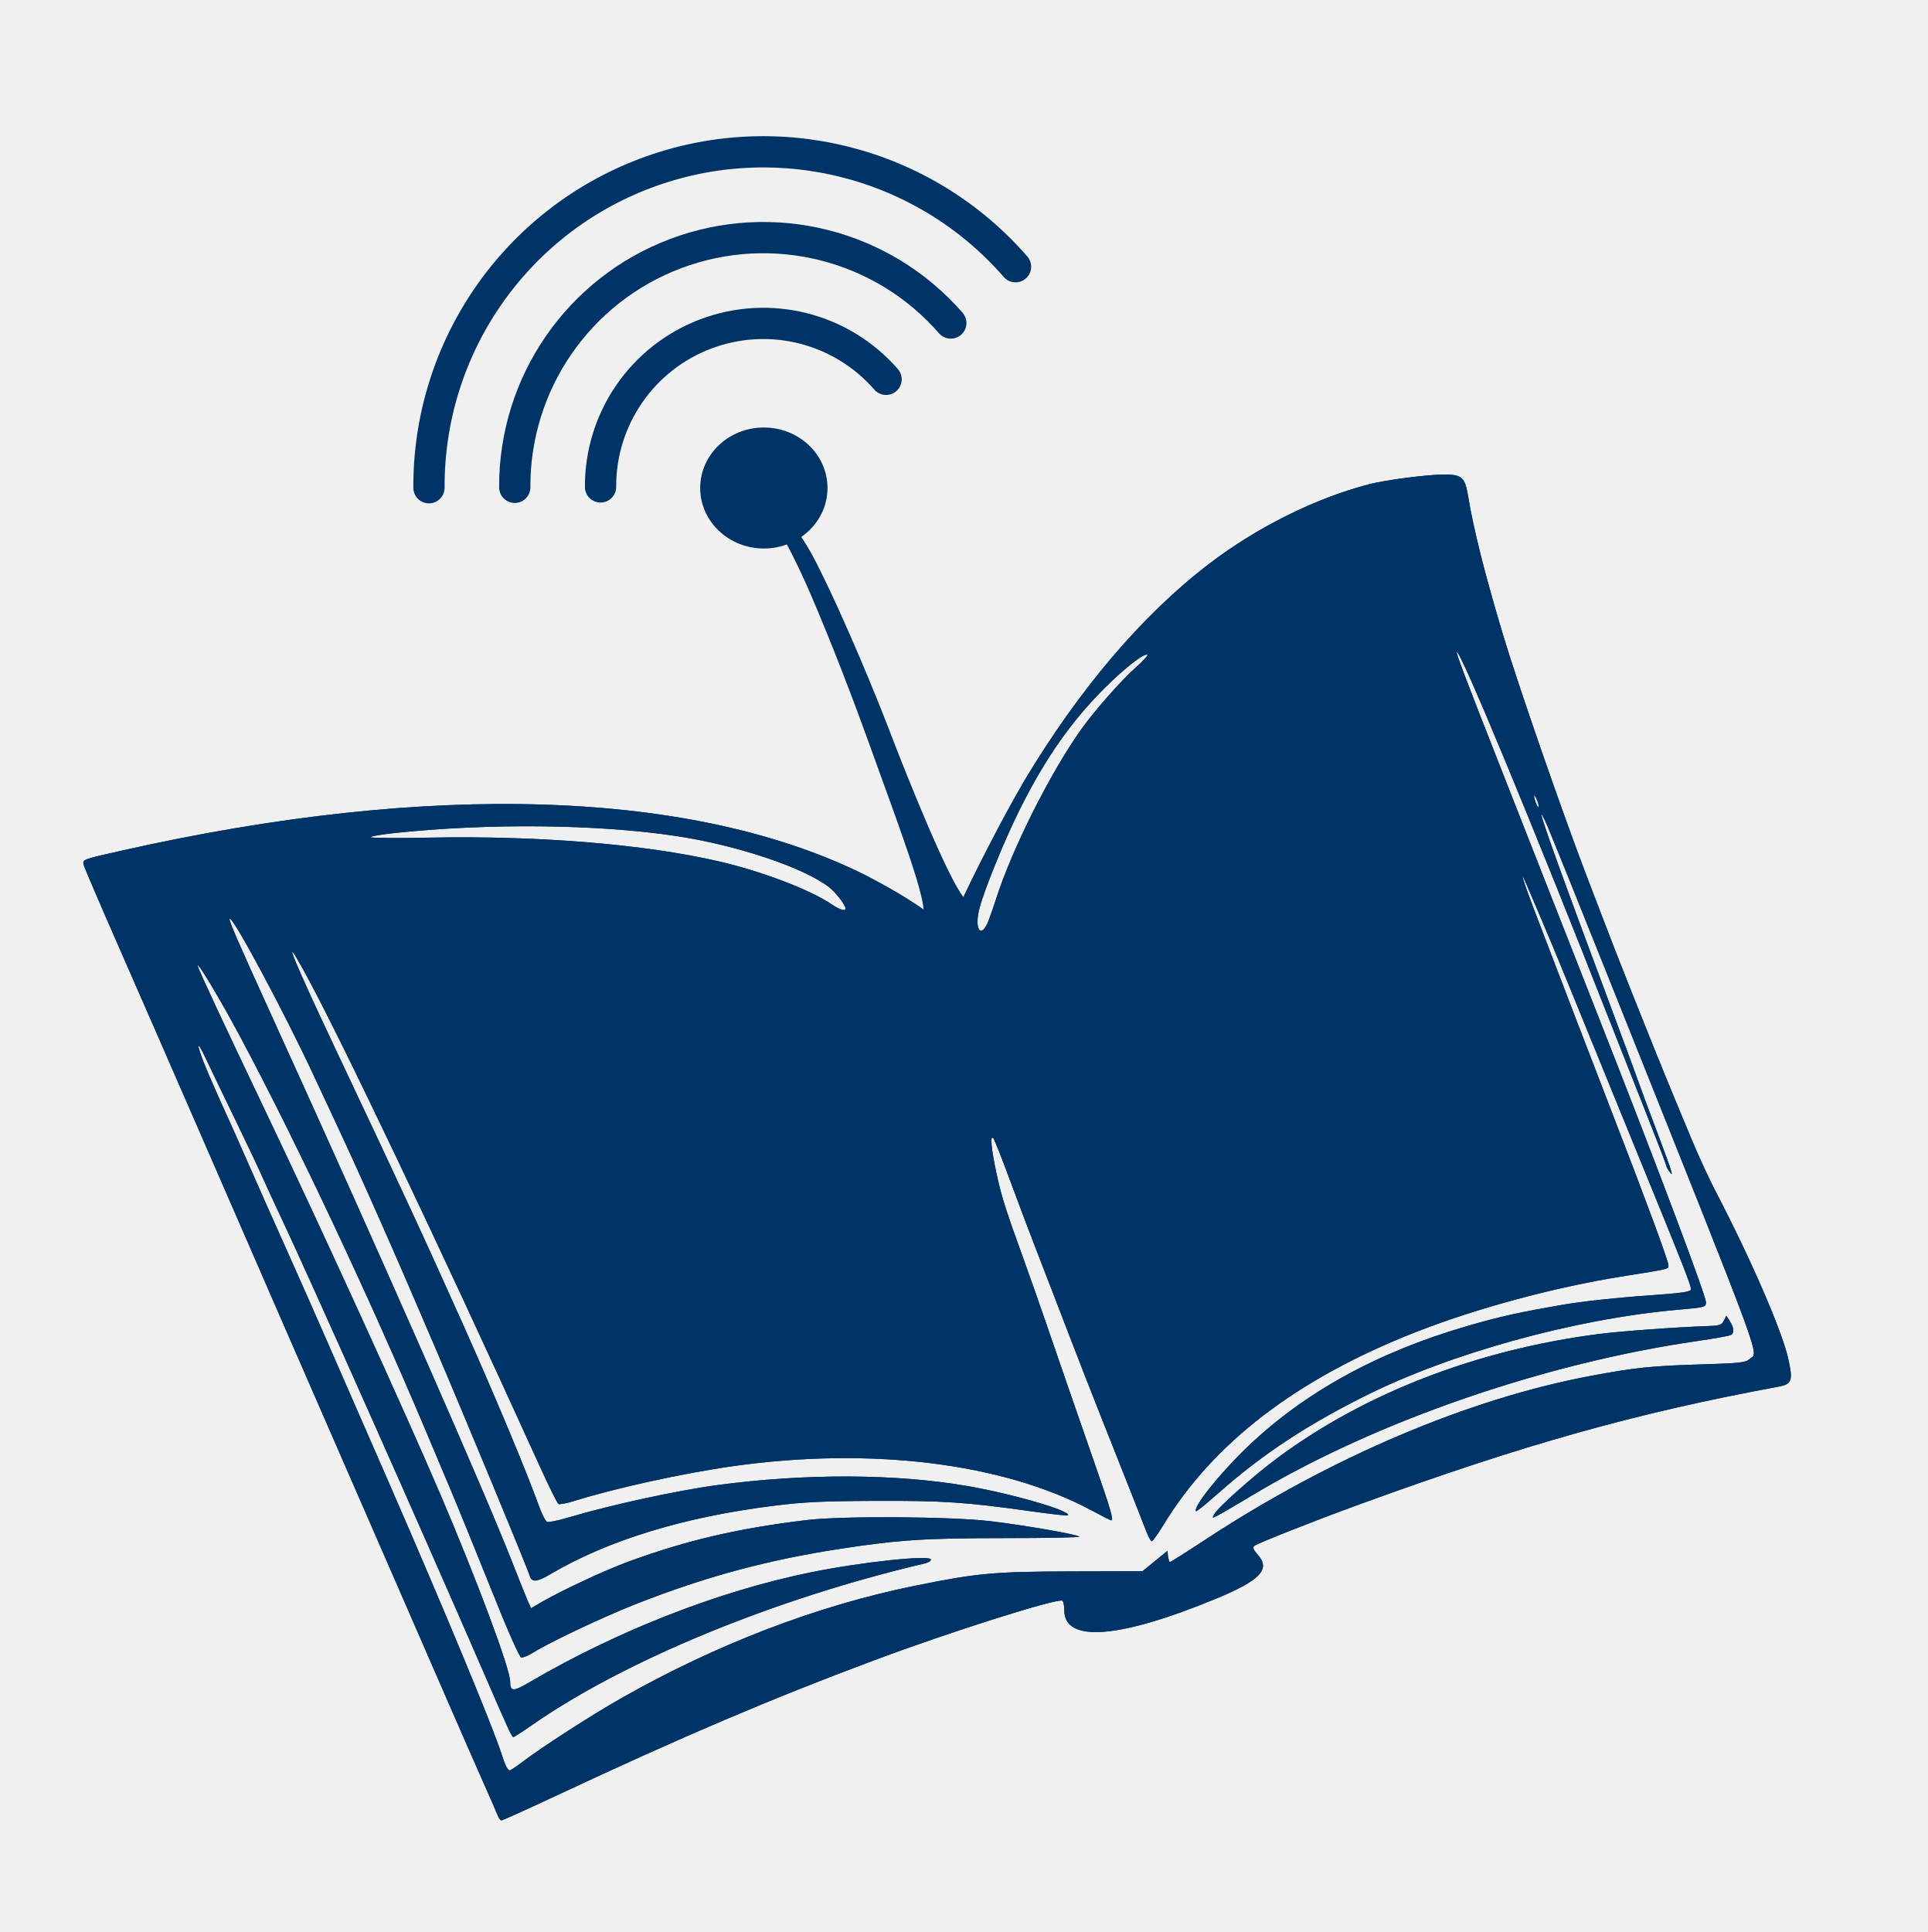
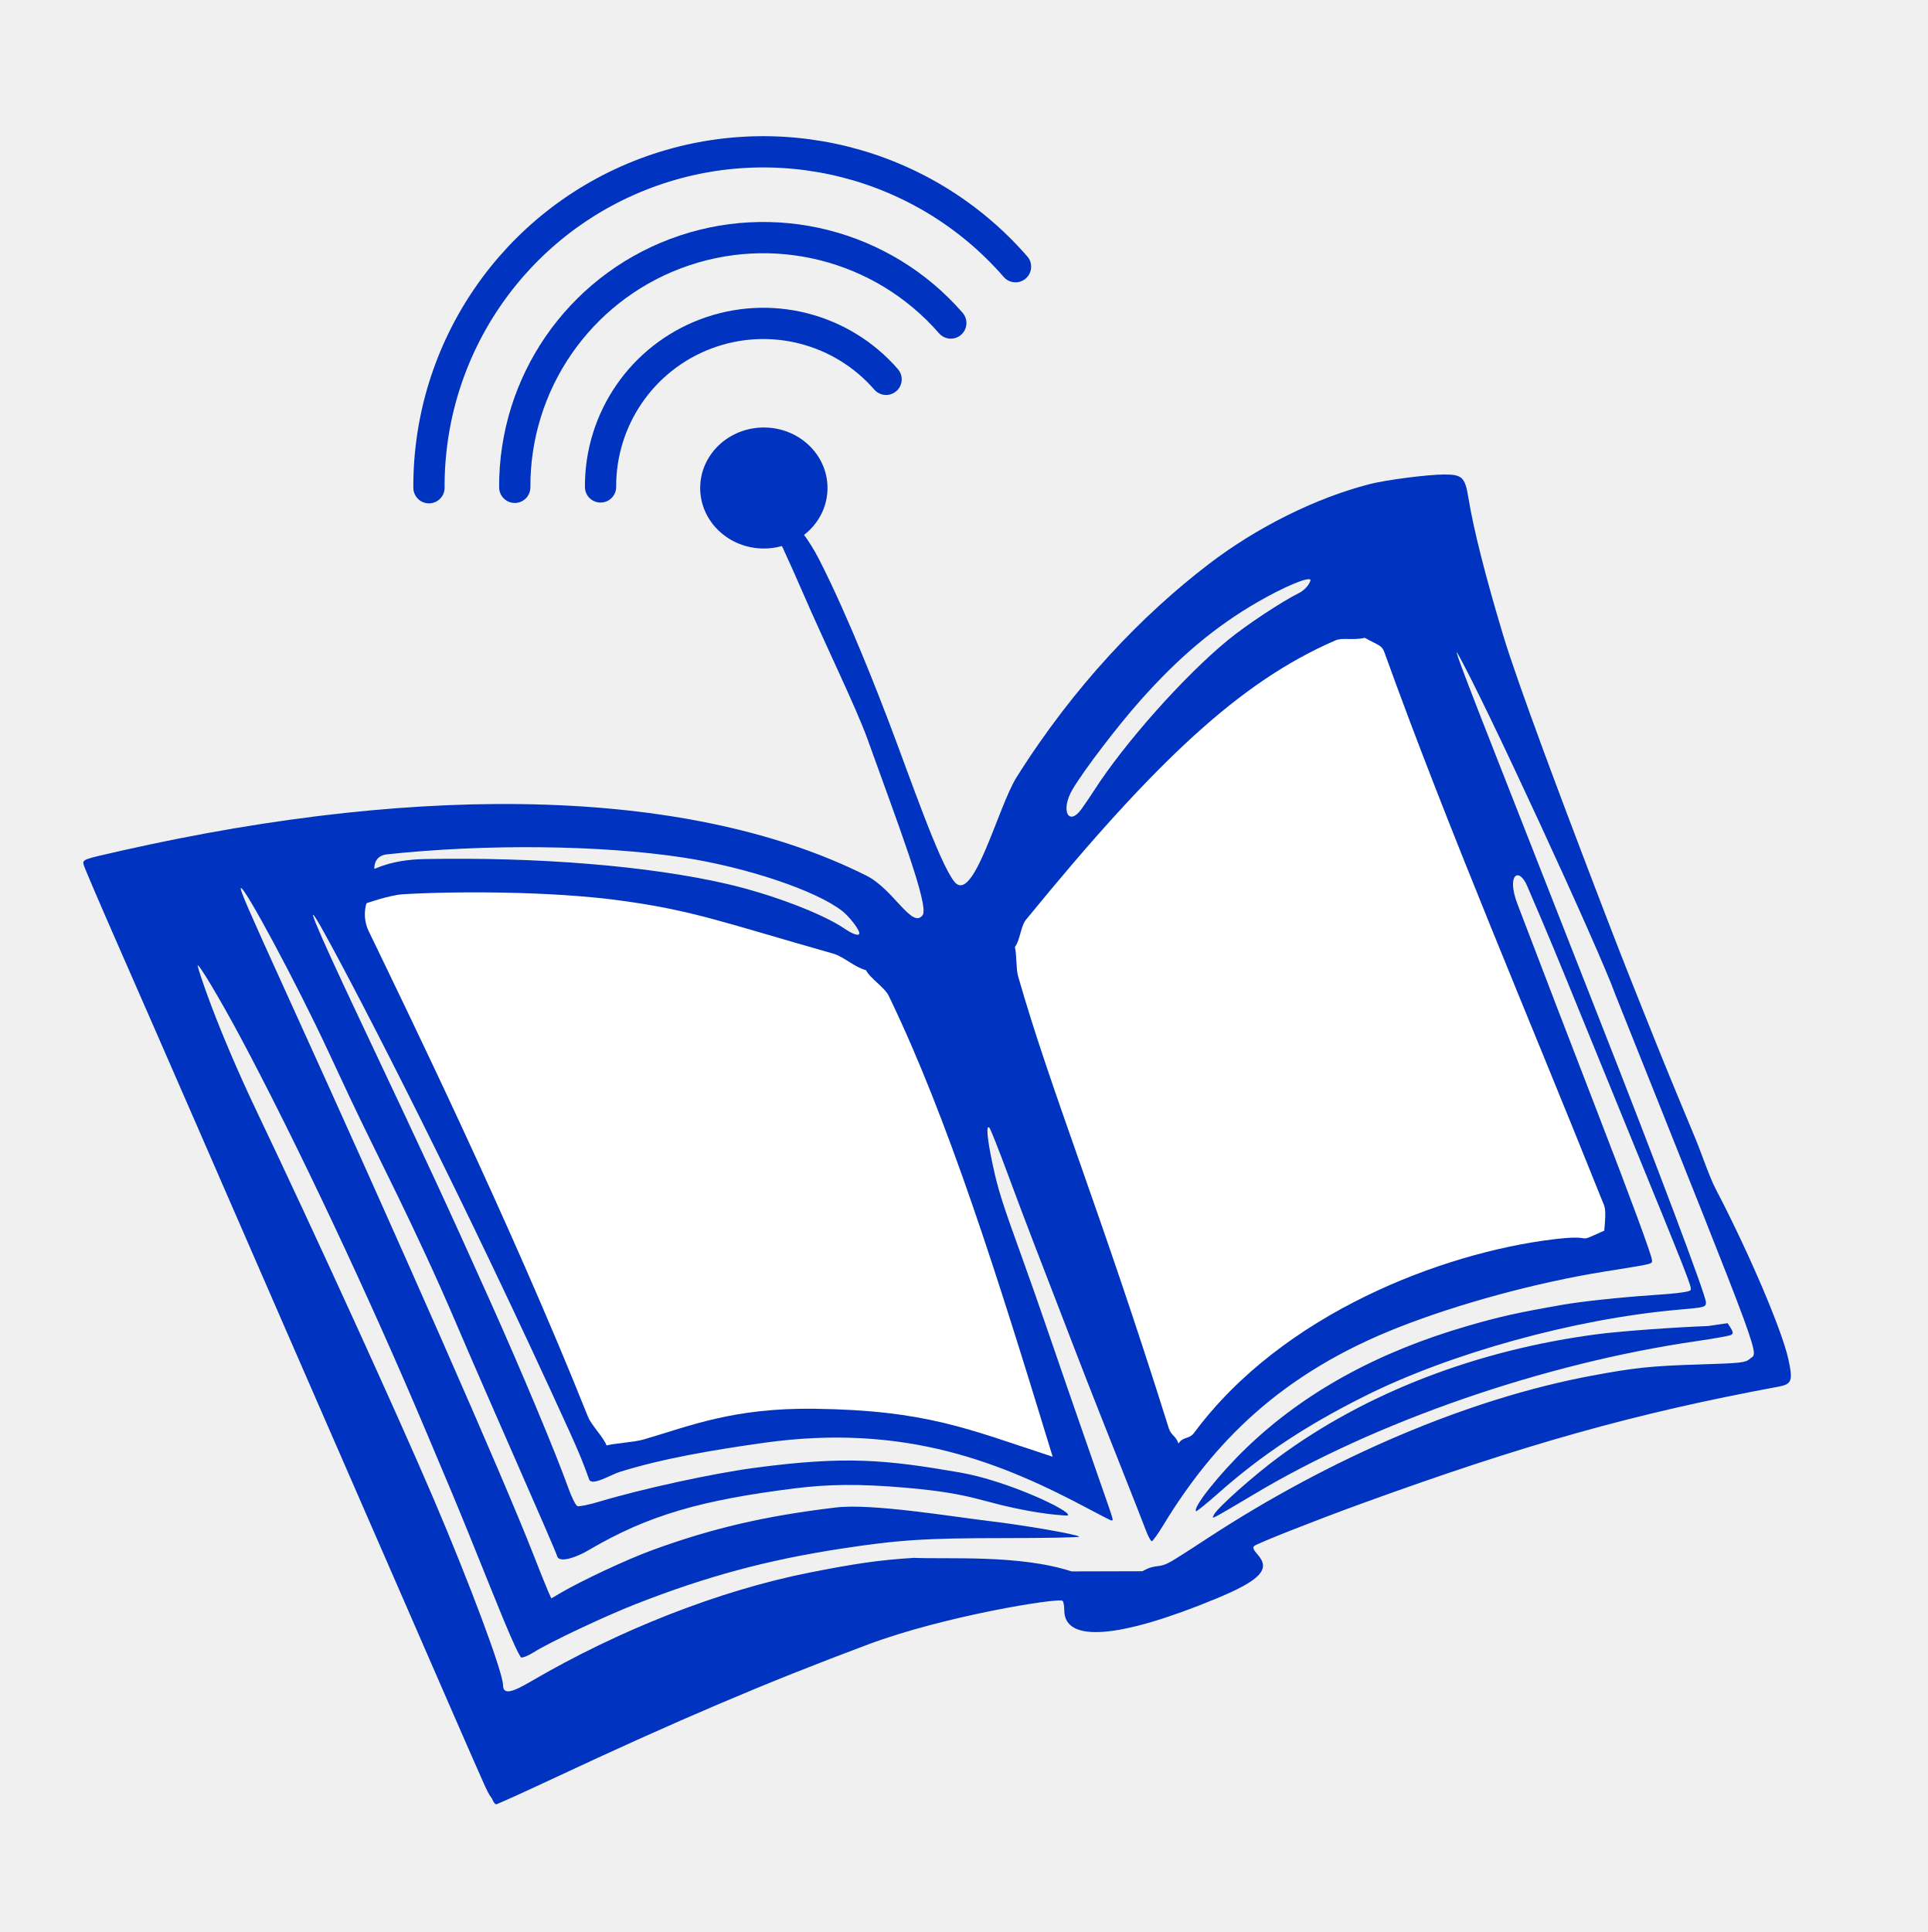
<svg xmlns="http://www.w3.org/2000/svg" xmlns:xlink="http://www.w3.org/1999/xlink" width="925.3" height="927.32" id="svg2" version="1.0">
  <defs id="defs4">
    <linearGradient gradientTransform="matrix(0.57853,0.353675,-0.35104,0.582872,520.705,-207.504)" gradientUnits="userSpaceOnUse" y2="451.375" x2="114.657" y1="524.233" x1="173.229" id="linearGradient3087" xlink:href="#linearGradient3525" />
    <linearGradient y2="150.759" x2="131.429" y1="62.271" x1="52.857" gradientUnits="userSpaceOnUse" id="linearGradient3021" xlink:href="#linearGradient2951" />
    <linearGradient y2="125.822" x2="171.429" y1="122.604" x1="27.143" gradientUnits="userSpaceOnUse" id="linearGradient3019" xlink:href="#linearGradient2959" />
    <linearGradient y2="150.759" x2="131.429" y1="62.271" x1="52.857" gradientUnits="userSpaceOnUse" id="linearGradient2973" xlink:href="#linearGradient2951" />
    <linearGradient y2="125.822" x2="171.429" y1="122.604" x1="27.143" gradientUnits="userSpaceOnUse" id="linearGradient2971" xlink:href="#linearGradient2959" />
    <linearGradient y2="125.822" x2="171.429" y1="122.604" x1="27.143" gradientUnits="userSpaceOnUse" id="linearGradient2965" xlink:href="#linearGradient2959" />
    <linearGradient y2="150.759" x2="131.429" y1="62.271" x1="52.857" gradientUnits="userSpaceOnUse" id="linearGradient2949" xlink:href="#linearGradient2951" />
    <linearGradient y2="125.822" x2="171.429" y1="122.604" x1="27.143" gradientUnits="userSpaceOnUse" id="linearGradient2947" xlink:href="#linearGradient2917" />
    <linearGradient gradientUnits="userSpaceOnUse" y2="150.759" x2="131.429" y1="62.271" x1="52.857" id="linearGradient2931" xlink:href="#linearGradient2925" />
    <linearGradient gradientUnits="userSpaceOnUse" y2="125.822" x2="171.429" y1="122.604" x1="27.143" id="linearGradient2923" xlink:href="#linearGradient2917" />
    <linearGradient id="linearGradient1977">
      <stop id="stop1979" offset="0" style="stop-color: rgb(239, 239, 189); stop-opacity: 1;" />
      <stop id="stop1981" offset="1" style="stop-color: rgb(210, 197, 149); stop-opacity: 1;" />
    </linearGradient>
    <linearGradient id="linearGradient2917">
      <stop id="stop2919" offset="0" style="stop-color: rgb(212, 0, 0); stop-opacity: 1;" />
      <stop id="stop2921" offset="1" style="stop-color: rgb(87, 0, 0); stop-opacity: 1;" />
    </linearGradient>
    <linearGradient id="linearGradient2925">
      <stop id="stop2927" offset="0" style="stop-color: rgb(250, 47, 82); stop-opacity: 1;" />
      <stop id="stop2929" offset="1" style="stop-color: rgb(245, 125, 90); stop-opacity: 1;" />
    </linearGradient>
    <linearGradient id="linearGradient2951">
      <stop style="stop-color: rgb(74, 175, 255); stop-opacity: 1;" offset="0" id="stop2953" />
      <stop style="stop-color: rgb(127, 229, 229); stop-opacity: 1;" offset="1" id="stop2955" />
    </linearGradient>
    <linearGradient id="linearGradient2959">
      <stop style="stop-color: rgb(85, 0, 175); stop-opacity: 1;" offset="0" id="stop2961" />
      <stop style="stop-color: rgb(0, 0, 82); stop-opacity: 1;" offset="1" id="stop2963" />
    </linearGradient>
    <linearGradient id="linearGradient3025">
      <stop id="stop3027" offset="0" style="stop-color: rgb(74, 175, 109); stop-opacity: 1;" />
      <stop id="stop3029" offset="1" style="stop-color: rgb(106, 242, 151); stop-opacity: 1;" />
    </linearGradient>
    <linearGradient id="linearGradient3033">
      <stop id="stop3035" offset="0" style="stop-color: rgb(85, 117, 103); stop-opacity: 1;" />
      <stop id="stop3037" offset="1" style="stop-color: rgb(0, 45, 23); stop-opacity: 1;" />
    </linearGradient>
    <linearGradient id="linearGradient3446">
      <stop id="stop3448" offset="0" style="stop-color: rgb(244, 227, 202); stop-opacity: 1;" />
      <stop id="stop3450" offset="1" style="stop-color: rgb(233, 204, 157); stop-opacity: 1;" />
    </linearGradient>
    <linearGradient id="linearGradient3525">
      <stop id="stop3527" offset="0" style="stop-color: rgb(0, 0, 102); stop-opacity: 1;" />
      <stop id="stop3529" offset="1" style="stop-color: rgb(0, 0, 79); stop-opacity: 1;" />
    </linearGradient>
  </defs>
-   <g id="layer1" transform="translate(-972.9836,-178.0781)">
-     <path style="fill:#003366" d="m 1211.947,1049.579 c -0.471,-1.238 -3.56,-8.325 -6.865,-15.75 -3.305,-7.425 -11.292,-25.65 -17.75,-40.5 -6.458,-14.85 -15.668,-36 -20.467,-47 -47.283,-108.375 -62.632,-143.593 -98.282,-225.5 -11.85,-27.225 -29.055,-66.6 -38.235,-87.5 -9.18,-20.9 -16.912,-38.949 -17.183,-40.109 -0.614,-2.63 -0.765,-2.573 18.01,-6.807 148.89,-33.574 275.212,-29.356 357.678,11.943 13.037,6.529 27.907,15.818 34.281,21.414 2.048,1.798 4.32,3.041 5.048,2.761 0.728,-0.28 3.059,-4.49 5.178,-9.356 6.084,-13.968 22.477,-45.619 30.996,-59.848 26.659,-44.523 56.938,-80.114 88.996,-104.609 23.056,-17.616 51.212,-31.606 77,-38.259 7.935,-2.047 27.994,-4.632 35.94,-4.632 8.529,0 9.951,1.36 11.512,11 2.441,15.079 8.095,37.468 16.668,66 7.088,23.592 27.892,83.646 39.665,114.5 12.52,32.811 16.048,41.877 25.884,66.5 10.58,26.486 12.991,32.387 25.335,62 3.095,7.425 8.094,18.225 11.11,24 16.684,31.951 31.925,67.049 34.877,80.317 2.38,10.696 1.817,12.299 -4.743,13.515 -68.812,12.759 -121.746,27.623 -200.749,56.371 -21.382,7.781 -49.154,18.742 -50.748,20.03 -0.958,0.774 -0.543,1.811 1.791,4.47 6.002,6.836 0.87,12.164 -20.059,20.821 -46.677,19.308 -72.985,21.331 -72.985,5.612 0,-2.21 -0.401,-4.266 -0.891,-4.569 -2.271,-1.403 -53.743,14.881 -90.609,28.666 -49.181,18.39 -91.571,36.439 -151.862,64.661 -14.224,6.658 -26.273,12.106 -26.775,12.106 -0.502,0 -1.298,-1.012 -1.769,-2.25 z m 11.932,-25.907 c 9.303,-7.066 32.812,-22.221 46.973,-30.281 45.472,-25.882 94.141,-44.575 140.742,-54.058 30.444,-6.195 38.222,-6.915 75.774,-7.012 l 34.016,-0.088 5.984,-4.883 5.984,-4.883 0.316,2.681 c 0.174,1.475 0.587,2.681 0.918,2.681 0.331,0 8.064,-4.895 17.183,-10.877 60.225,-39.507 126.27,-67.531 185.082,-78.534 20.835,-3.898 28.784,-4.727 52.148,-5.437 19.321,-0.588 21.875,-0.863 23.75,-2.56 4.342,-3.93 9.147,9.126 -64.457,-175.141 -16.708,-41.827 -31.491,-78.502 -32.852,-81.5 -7.498,-16.517 1.458,9.15 27.408,78.55 6.137,16.411 15.989,43.137 20.374,55.268 0.742,2.053 3.486,9.357 6.098,16.232 2.612,6.875 5.136,13.85 5.608,15.5 0.796,2.781 0.751,2.858 -0.609,1.059 -0.807,-1.068 -1.468,-2.303 -1.468,-2.746 0,-0.443 -4.77,-12.844 -10.599,-27.559 -5.829,-14.715 -12.98,-32.829 -15.89,-40.254 -37.018,-94.445 -72.585,-180.26 -74.087,-178.757 -0.439,0.439 4.141,12.538 20.352,53.757 6.598,16.775 19.055,48.5 27.684,70.5 8.629,22 17.727,45.175 20.219,51.5 27.297,69.295 51.321,133.087 51.321,136.277 0,2.4 -0.185,2.449 -13.75,3.653 -49.281,4.372 -108.791,20.8 -149.967,41.399 -28.338,14.176 -49.536,28.224 -70.294,46.584 -5.665,5.011 -10.488,8.922 -10.718,8.692 -1.73,-1.73 11.224,-17.995 24.418,-30.658 27.551,-26.442 62.874,-45.85 106.228,-58.368 15.425,-4.454 23.558,-6.263 45.083,-10.03 9.353,-1.637 27.227,-3.557 43.344,-4.657 12.581,-0.858 17.988,-1.593 18.332,-2.489 0.57,-1.486 -1.054,-5.619 -31.008,-78.902 -8.996,-22.008 -18.993,-46.505 -28.014,-68.644 -4.178,-10.254 -9.787,-23.754 -12.465,-30 -2.678,-6.246 -5.826,-13.606 -6.996,-16.356 -4.016,-9.438 -2.148,-2.993 3.188,11 11.091,29.086 26.842,70.09 38.606,100.5 15.567,40.242 26.014,68.564 26.014,70.525 0,1.925 1.251,1.623 -22.5,5.427 -32.472,5.2 -69.791,15.285 -99,26.752 -56.794,22.297 -96.975,53.064 -121.015,92.661 -2.549,4.199 -5.019,7.635 -5.488,7.635 -0.469,0 -1.746,-2.362 -2.837,-5.25 -1.091,-2.888 -7.702,-19.65 -14.691,-37.25 -12.483,-31.437 -16.234,-41.032 -26.968,-69 -2.955,-7.7 -7.908,-20.525 -11.005,-28.5 -3.097,-7.975 -8.786,-23.05 -12.642,-33.5 -3.856,-10.45 -7.425,-19.427 -7.932,-19.95 -1.617,-1.667 -1.023,4.969 1.494,16.696 2.442,11.375 4.192,16.904 13.37,42.254 2.788,7.7 7.613,21.425 10.722,30.5 6.481,18.918 12.006,34.883 23.423,67.682 7.444,21.388 8.867,26.318 7.594,26.318 -0.262,0 -4.653,-2.232 -9.759,-4.961 -42.275,-22.588 -105.786,-30.388 -171.664,-21.083 -24.031,3.394 -56.857,10.597 -76.758,16.844 -3.387,1.063 -6.611,1.652 -7.165,1.31 -0.554,-0.343 -4.584,-8.495 -8.955,-18.116 -48.558,-106.884 -96.34,-207.228 -113.323,-237.982 -11.01,-19.938 -5.186,-5.565 15.446,38.117 32.66,69.147 41.497,88.227 60.845,131.372 14.68,32.735 30.541,70.642 36.34,86.846 1.544,4.315 3.438,8.088 4.208,8.384 0.77,0.296 5.307,-0.633 10.081,-2.064 19.885,-5.959 52.336,-13.028 71.68,-15.615 42.233,-5.649 85.623,-5.481 120.006,0.465 21.944,3.794 50.249,12.063 48.225,14.087 -0.25,0.25 -8.28,-0.648 -17.843,-1.996 -31.031,-4.374 -41.881,-5.1 -74.388,-4.976 -25.221,0.096 -34.263,0.522 -48.5,2.286 -43.524,5.392 -79.936,16.535 -107.889,33.016 -6.212,3.663 -8.736,3.876 -9.645,0.816 -1.156,-3.894 -30.093,-73.744 -45.672,-110.25 -19.432,-45.531 -35.177,-81.128 -47.772,-108 -2.836,-6.05 -7.463,-15.95 -10.283,-22 -14.323,-30.73 -38.935,-76.638 -40.336,-75.238 -0.59,0.59 3.231,9.399 21.361,49.238 52.287,114.893 100.911,225.399 114.623,260.5 3.116,7.975 6.338,15.999 7.161,17.832 l 1.496,3.332 4.241,-2.485 c 9.973,-5.845 31.131,-15.734 42.713,-19.965 27.968,-10.216 52.617,-15.949 85.5,-19.885 16.879,-2.021 69.119,-1.69 88,0.557 16.545,1.969 41.603,6.321 42.7,7.416 0.385,0.384 -15.59,0.699 -35.5,0.699 -38.353,0 -51.263,0.836 -79.2,5.129 -35.191,5.408 -64.337,13.278 -98,26.465 -15.293,5.99 -41.585,18.41 -49.346,23.309 -2.366,1.493 -4.97,2.576 -5.788,2.406 -0.924,-0.192 -6.336,-12.427 -14.292,-32.309 -7.043,-17.6 -15.838,-39.2 -19.546,-48 -3.708,-8.8 -9.113,-21.625 -12.012,-28.5 -27.207,-64.522 -62.222,-138.869 -89.01,-188.992 -9.678,-18.108 -20.503,-36.207 -20.505,-34.283 -0,1.059 11.948,26.706 32.508,69.775 26.869,56.284 66.973,144.151 84.147,184.362 17.504,40.983 33.317,83.382 33.359,89.444 0.035,5.059 1.319,5.049 10.087,-0.077 41.688,-24.373 90.072,-43.251 133.825,-52.214 24.64,-5.047 58.073,-8.6 58.073,-6.17 0,0.615 -1.238,1.407 -2.75,1.762 -72.391,16.969 -144.589,46.726 -189.381,78.056 -4.197,2.936 -7.934,5.338 -8.305,5.338 -0.744,0 -2.041,-2.813 -14.057,-30.5 -31.221,-71.937 -85.059,-192.82 -98.205,-220.5 -2.482,-5.225 -6.215,-13.325 -8.297,-18 -2.082,-4.675 -8.16,-17.5 -13.507,-28.5 -5.347,-11 -11.304,-23.375 -13.239,-27.5 -6.03,-12.856 -4.637,-6.053 1.758,8.589 3.342,7.651 6.923,15.711 7.958,17.911 1.035,2.2 3.657,8.05 5.827,13 6.068,13.847 23.898,53.99 28.204,63.5 3.9,8.614 17.835,40.393 43.192,98.5 26.945,61.747 50.749,119.075 54.809,132 1.565,4.981 2.843,7.5 3.805,7.5 0.408,0 3.205,-1.871 6.215,-4.157 z m 331.901,-118.708 c 1.8,-3.363 19.032,-18.684 30.794,-27.378 41.862,-30.946 95.397,-51.592 153.377,-59.15 10.655,-1.389 37.188,-3.337 52.876,-3.882 5.697,-0.198 6.616,-0.509 7.65,-2.592 l 1.175,-2.367 1.521,2.367 c 2.162,3.365 2.42,5.977 0.679,6.879 -0.825,0.427 -8.25,1.757 -16.5,2.954 -73.343,10.644 -154.129,38.604 -212.5,73.546 -7.975,4.774 -15.768,9.339 -17.318,10.145 -2.698,1.403 -2.773,1.381 -1.755,-0.521 z M 1447.646,619.579 c 1.066,-2.888 2.508,-7.05 3.206,-9.25 7.771,-24.516 26.34,-61.538 41.406,-82.553 6.36,-8.871 19.176,-23.388 25.86,-29.289 3.425,-3.025 5.968,-5.759 5.65,-6.077 -1.22,-1.22 -10.832,6.22 -20.49,15.861 -16.127,16.099 -28.551,33.843 -40.69,58.112 -7.105,14.205 -16.638,37.46 -19.303,47.09 -2.984,10.78 0.722,15.968 4.362,6.105 z m -68.794,-5.382 c 0,-1.702 -4.525,-7.614 -7.808,-10.202 -11.895,-9.376 -43.991,-20.165 -73.192,-24.603 -37.74,-5.736 -90.367,-6.294 -135.75,-1.441 -6.188,0.662 -11.25,1.545 -11.25,1.962 0,0.418 12.713,0.514 28.25,0.213 52.381,-1.012 103.138,3.137 138.75,11.344 20.71,4.772 44.184,13.704 54.389,20.695 3.684,2.523 6.611,3.423 6.611,2.032 z m 332.053,-51.729 c -1.401,-3.684 -2.186,-3.318 -0.885,0.412 0.585,1.678 1.249,2.865 1.476,2.639 0.227,-0.227 -0.039,-1.6 -0.591,-3.051 z" id="path2989" />
-     <text xml:space="preserve" style="font-size:40px;font-style:normal;font-weight:normal;fill:#000000;fill-opacity:1;stroke:none;stroke-width:1px;stroke-linecap:butt;stroke-linejoin:miter;stroke-opacity:1;font-family:Bitstream Vera Sans" x="52.528" y="710.65" id="text2381" transform="translate(1015.41,206.86)">
+   <g id="layer1" transform="translate(-972.9836,-178.0781)" style="display:inline">
+     <text xml:space="preserve" style="font-size:40px;font-style:normal;font-weight:normal;fill:#000000;fill-opacity:1;stroke:none;font-family:Bitstream Vera Sans" x="52.528" y="710.65" id="text2381" transform="translate(1015.41,206.86)">
      <tspan id="tspan2383" x="52.528" y="710.65" />
    </text>
-     <path id="path2883" d="m 1211.947,1049.579 c -0.471,-1.238 -3.56,-8.325 -6.865,-15.75 -3.305,-7.425 -11.292,-25.65 -17.75,-40.5 -6.458,-14.85 -15.668,-36 -20.467,-47 -47.283,-108.375 -62.632,-143.593 -98.282,-225.5 -11.85,-27.225 -29.055,-66.6 -38.235,-87.5 -9.18,-20.9 -16.912,-38.949 -17.183,-40.109 -0.614,-2.63 -0.765,-2.573 18.01,-6.807 148.89,-33.574 275.212,-29.356 357.678,11.943 13.037,6.529 21.965,25.813 27.002,18.988 3.309,-4.485 -12.215,-44.825 -26.377,-84.282 -5.535,-15.419 -16.946,-45.656 -27.999,-71.214 -11.88,-27.472 -27.404,-50.94 -24.894,-49.205 5.704,3.943 18.213,15.85 27.979,35.026 14.168,27.818 30.162,67.454 34.924,79.931 10.369,27.167 28.202,70.833 35.693,80.722 9.199,12.144 20.657,-40.766 29.176,-54.995 26.659,-44.523 56.938,-80.114 88.996,-104.609 23.056,-17.616 51.212,-31.606 77,-38.259 7.935,-2.047 27.994,-4.632 35.94,-4.632 8.529,0 9.951,1.36 11.512,11 2.441,15.079 8.095,37.468 16.668,66 7.088,23.592 27.892,83.646 39.665,114.5 12.52,32.811 16.048,41.877 25.884,66.5 10.58,26.486 12.991,32.387 25.335,62 3.095,7.425 8.094,18.225 11.11,24 16.684,31.951 31.925,67.049 34.877,80.317 2.38,10.696 1.817,12.299 -4.743,13.515 -68.812,12.759 -121.746,27.623 -200.749,56.371 -21.382,7.781 -49.154,18.742 -50.748,20.03 -0.958,0.774 -0.543,1.811 1.791,4.47 6.002,6.836 0.87,12.164 -20.059,20.821 -46.677,19.308 -72.985,21.331 -72.985,5.612 0,-2.21 -0.401,-4.266 -0.891,-4.569 -2.271,-1.403 -53.743,14.881 -90.609,28.666 -49.181,18.39 -91.571,36.439 -151.862,64.661 -14.224,6.658 -26.273,12.106 -26.775,12.106 -0.502,0 -1.298,-1.012 -1.769,-2.25 z m 11.932,-25.907 c 9.303,-7.066 32.812,-22.221 46.973,-30.281 45.472,-25.882 94.141,-44.575 140.742,-54.058 30.444,-6.195 38.222,-6.915 75.774,-7.012 l 34.016,-0.088 5.984,-4.883 5.984,-4.883 0.316,2.681 c 0.174,1.475 0.587,2.681 0.918,2.681 0.331,0 8.064,-4.895 17.183,-10.877 60.225,-39.507 126.27,-67.531 185.082,-78.534 20.835,-3.898 28.784,-4.727 52.148,-5.437 19.321,-0.588 21.875,-0.863 23.75,-2.56 4.342,-3.93 9.147,9.126 -64.457,-175.141 -16.708,-41.827 -31.491,-78.502 -32.852,-81.5 -7.498,-16.517 1.458,9.15 27.408,78.55 6.137,16.411 15.989,43.137 20.374,55.268 0.742,2.053 3.486,9.357 6.098,16.232 2.612,6.875 5.136,13.85 5.608,15.5 0.796,2.781 0.751,2.858 -0.609,1.059 -0.807,-1.068 -1.468,-2.303 -1.468,-2.746 0,-0.443 -4.77,-12.844 -10.599,-27.559 -5.829,-14.715 -12.98,-32.829 -15.89,-40.254 -37.018,-94.445 -72.585,-180.26 -74.087,-178.757 -0.439,0.439 4.141,12.538 20.352,53.757 6.598,16.775 19.055,48.5 27.684,70.5 8.629,22 17.727,45.175 20.219,51.5 27.297,69.295 51.321,133.087 51.321,136.277 0,2.4 -0.185,2.449 -13.75,3.653 -49.281,4.372 -108.791,20.8 -149.967,41.399 -28.338,14.176 -49.536,28.224 -70.294,46.584 -5.665,5.011 -10.488,8.922 -10.718,8.692 -1.73,-1.73 11.224,-17.995 24.418,-30.658 27.551,-26.442 62.874,-45.85 106.228,-58.368 15.425,-4.454 23.558,-6.263 45.083,-10.03 9.353,-1.637 27.227,-3.557 43.344,-4.657 12.581,-0.858 17.988,-1.593 18.332,-2.489 0.57,-1.486 -1.054,-5.619 -31.008,-78.902 -8.996,-22.008 -18.993,-46.505 -28.014,-68.644 -4.178,-10.254 -9.787,-23.754 -12.465,-30 -2.678,-6.246 -5.826,-13.606 -6.996,-16.356 -4.016,-9.438 -2.148,-2.993 3.188,11 11.091,29.086 26.842,70.09 38.606,100.5 15.567,40.242 26.014,68.564 26.014,70.525 0,1.925 1.251,1.623 -22.5,5.427 -32.472,5.2 -69.791,15.285 -99,26.752 -56.794,22.297 -96.975,53.064 -121.015,92.661 -2.549,4.199 -5.019,7.635 -5.488,7.635 -0.469,0 -1.746,-2.362 -2.837,-5.25 -1.091,-2.888 -7.702,-19.65 -14.691,-37.25 -12.483,-31.437 -16.234,-41.032 -26.968,-69 -2.955,-7.7 -7.908,-20.525 -11.005,-28.5 -3.097,-7.975 -8.786,-23.05 -12.642,-33.5 -3.856,-10.45 -7.425,-19.427 -7.932,-19.95 -1.617,-1.667 -1.023,4.969 1.494,16.696 2.442,11.375 4.192,16.904 13.37,42.254 2.788,7.7 7.613,21.425 10.722,30.5 6.481,18.918 12.006,34.883 23.423,67.682 7.444,21.388 8.867,26.318 7.594,26.318 -0.262,0 -4.653,-2.232 -9.759,-4.961 -42.275,-22.588 -105.786,-30.388 -171.664,-21.083 -24.031,3.394 -56.857,10.597 -76.758,16.844 -3.387,1.063 -6.611,1.652 -7.165,1.31 -0.554,-0.343 -4.584,-8.495 -8.955,-18.116 -48.558,-106.884 -96.34,-207.228 -113.323,-237.982 -11.01,-19.938 -5.186,-5.565 15.446,38.117 32.66,69.147 41.497,88.227 60.845,131.372 14.68,32.735 30.541,70.642 36.34,86.846 1.544,4.315 3.438,8.088 4.208,8.384 0.77,0.296 5.307,-0.633 10.081,-2.064 19.885,-5.959 52.336,-13.028 71.68,-15.615 42.233,-5.649 85.623,-5.481 120.006,0.465 21.944,3.794 50.249,12.063 48.225,14.087 -0.25,0.25 -8.28,-0.648 -17.843,-1.996 -31.031,-4.374 -41.881,-5.1 -74.388,-4.976 -25.221,0.096 -34.263,0.522 -48.5,2.286 -43.524,5.392 -79.936,16.535 -107.889,33.016 -6.212,3.663 -8.736,3.876 -9.645,0.816 -1.156,-3.894 -30.093,-73.744 -45.672,-110.25 -19.432,-45.531 -35.177,-81.128 -47.772,-108 -2.836,-6.05 -7.463,-15.95 -10.283,-22 -14.323,-30.73 -38.935,-76.638 -40.336,-75.238 -0.59,0.59 3.231,9.399 21.361,49.238 52.287,114.893 100.911,225.399 114.623,260.5 3.116,7.975 6.338,15.999 7.161,17.832 l 1.496,3.332 4.241,-2.485 c 9.973,-5.845 31.131,-15.734 42.713,-19.965 27.968,-10.216 52.617,-15.949 85.5,-19.885 16.879,-2.021 69.119,-1.69 88,0.557 16.545,1.969 41.603,6.321 42.7,7.416 0.385,0.384 -15.59,0.699 -35.5,0.699 -38.353,0 -51.263,0.836 -79.2,5.129 -35.191,5.408 -64.337,13.278 -98,26.465 -15.293,5.99 -41.585,18.41 -49.346,23.309 -2.366,1.493 -4.97,2.576 -5.788,2.406 -0.924,-0.192 -6.336,-12.427 -14.292,-32.309 -7.043,-17.6 -15.838,-39.2 -19.546,-48 -3.708,-8.8 -9.113,-21.625 -12.012,-28.5 -27.207,-64.522 -62.222,-138.869 -89.01,-188.992 -9.678,-18.108 -20.503,-36.207 -20.505,-34.283 0,1.059 11.948,26.706 32.508,69.775 26.869,56.284 66.973,144.151 84.147,184.362 17.504,40.983 33.317,83.382 33.359,89.444 0.035,5.059 1.319,5.049 10.087,-0.077 41.688,-24.373 90.072,-43.251 133.825,-52.214 24.64,-5.047 58.073,-8.6 58.073,-6.17 0,0.615 -1.238,1.407 -2.75,1.762 -72.391,16.969 -144.589,46.726 -189.381,78.056 -4.197,2.936 -7.934,5.338 -8.305,5.338 -0.744,0 -2.041,-2.813 -14.057,-30.5 -31.221,-71.937 -85.059,-192.82 -98.205,-220.5 -2.482,-5.225 -6.215,-13.325 -8.297,-18 -2.082,-4.675 -8.16,-17.5 -13.507,-28.5 -5.347,-11 -11.304,-23.375 -13.239,-27.5 -6.03,-12.856 -4.637,-6.053 1.758,8.589 3.342,7.651 6.923,15.711 7.958,17.911 1.035,2.2 3.657,8.05 5.827,13 6.068,13.847 23.898,53.99 28.204,63.5 3.9,8.614 17.835,40.393 43.192,98.5 26.945,61.747 50.749,119.075 54.809,132 1.565,4.981 2.843,7.5 3.805,7.5 0.408,0 3.205,-1.871 6.215,-4.157 l 0,0 z m 331.901,-118.708 c 1.8,-3.363 19.032,-18.684 30.794,-27.378 41.862,-30.946 95.397,-51.592 153.377,-59.15 10.655,-1.389 37.188,-3.337 52.876,-3.882 5.697,-0.198 6.616,-0.509 7.65,-2.592 l 1.175,-2.367 1.521,2.367 c 2.162,3.365 2.42,5.977 0.679,6.879 -0.825,0.427 -8.25,1.757 -16.5,2.954 -73.343,10.644 -154.129,38.604 -212.5,73.546 -7.975,4.774 -15.768,9.339 -17.318,10.145 -2.698,1.403 -2.773,1.381 -1.755,-0.521 z M 1447.646,619.579 c 1.066,-2.888 2.508,-7.05 3.206,-9.25 7.771,-24.516 26.34,-61.538 41.406,-82.553 6.36,-8.871 19.176,-23.388 25.86,-29.289 3.425,-3.025 5.968,-5.759 5.65,-6.077 -1.22,-1.22 -10.832,6.22 -20.49,15.861 -16.127,16.099 -28.551,33.843 -40.69,58.112 -7.105,14.205 -16.638,37.46 -19.303,47.09 -2.984,10.78 0.722,15.968 4.362,6.105 z m -68.794,-5.382 c 0,-1.702 -4.525,-7.614 -7.808,-10.202 -11.895,-9.376 -43.991,-20.165 -73.192,-24.603 -37.74,-5.736 -90.367,-6.294 -135.75,-1.441 -6.188,0.662 -11.25,1.545 -11.25,1.962 0,0.418 12.713,0.514 28.25,0.213 52.381,-1.012 103.138,3.137 138.75,11.344 20.71,4.772 44.184,13.704 54.389,20.695 3.684,2.523 6.611,3.423 6.611,2.032 z m 332.053,-51.729 c -1.401,-3.684 -2.186,-3.318 -0.885,0.412 0.585,1.678 1.249,2.865 1.476,2.639 0.227,-0.227 -0.039,-1.6 -0.591,-3.051 z" style="fill:#003366;fill-opacity:1" />
-     <path style="fill:#003366;fill-opacity:1;stroke:none" id="path3657" d="m 385.199,243.668 a 14.255,12.739 0 1 1 -28.511,0 14.255,12.739 0 1 1 28.511,0 z" transform="matrix(2.143407,0,0,2.279526,544.5552,-143.1386)" />
-     <path style="fill:none;stroke:#003366;stroke-width:15;stroke-linecap:round;stroke-miterlimit:4;stroke-opacity:1;stroke-dasharray:none;stroke-dashoffset:0" id="path3695" d="M 288.268,233.718 A 78.127,78.127 0 0 1 425.333,182.073" transform="translate(972.9836,178.0781)" />
-     <path style="fill:none;stroke:#003366;stroke-width:15;stroke-linecap:round;stroke-miterlimit:4;stroke-opacity:1;stroke-dasharray:none;stroke-dashoffset:0" id="path3697" d="M 247.09,233.909 A 119.305,119.305 0 0 1 456.398,155.043" transform="translate(972.9836,178.0781)" />
-     <path style="fill:none;stroke:#003366;stroke-width:15;stroke-linecap:round;stroke-miterlimit:4;stroke-opacity:1;stroke-dasharray:none;stroke-dashoffset:0" id="path3699" d="M 205.912,234.1 A 160.483,160.483 0 0 1 487.463,128.013" transform="translate(972.9836,178.0781)" />
+     <path id="path2883" d="m 1209.373,1041.858 c -0.471,-1.238 -0.986,-0.604 -4.291,-8.029 -3.305,-7.425 -11.292,-25.65 -17.75,-40.5 -6.458,-14.85 -15.668,-36 -20.467,-47 -47.283,-108.375 -62.632,-143.593 -98.282,-225.5 -11.85,-27.225 -29.055,-66.6 -38.235,-87.5 -9.18,-20.9 -16.912,-38.949 -17.183,-40.109 -0.614,-2.63 -0.765,-2.573 18.01,-6.807 148.89,-33.574 275.212,-29.356 357.678,11.943 13.037,6.529 21.965,25.813 27.002,18.988 3.309,-4.485 -12.215,-44.825 -26.377,-84.282 -5.535,-15.419 -20.378,-45.656 -31.431,-71.214 -11.88,-27.472 -23.973,-50.94 -21.463,-49.205 5.704,3.943 19.928,14.992 29.695,34.168 14.168,27.818 28.446,64.88 33.208,77.358 10.369,27.167 23.913,66.972 31.404,76.862 9.199,12.144 21.086,-35.619 30.034,-49.848 27.627,-43.928 60.369,-77.969 92.427,-102.464 23.056,-17.616 51.212,-31.606 77,-38.259 7.935,-2.047 27.994,-4.632 35.94,-4.632 8.529,0 9.951,1.36 11.512,11 2.441,15.079 8.095,37.468 16.668,66 7.088,23.592 29.105,81.826 40.878,112.68 12.52,32.811 16.048,41.877 25.884,66.5 10.58,26.486 12.991,32.387 25.335,62 3.095,7.425 6.881,18.832 9.897,24.607 16.684,31.951 31.925,68.262 34.877,81.53 2.38,10.696 1.817,12.299 -4.743,13.515 -68.812,12.759 -121.746,27.623 -200.749,56.371 -21.382,7.781 -49.154,18.742 -50.748,20.03 -0.958,0.774 -0.543,1.811 1.791,4.47 6.002,6.836 0.87,12.164 -20.059,20.821 -46.677,19.308 -72.985,21.331 -72.985,5.612 0,-2.21 -0.401,-4.266 -0.891,-4.569 -2.271,-1.403 -56.317,7.16 -93.182,20.946 -49.181,18.39 -91.571,36.439 -151.862,64.661 -14.224,6.658 -26.273,12.106 -26.775,12.106 -0.502,0 -1.298,-1.012 -1.769,-2.25 z m 277.995,-109.537 34.016,-0.088 c 6.429,-3.683 7.595,-1.202 13.202,-4.404 0.331,0 8.064,-4.895 17.183,-10.877 60.225,-39.507 126.27,-67.531 185.082,-78.534 20.835,-3.898 28.784,-4.727 52.148,-5.437 19.321,-0.588 21.875,-0.863 23.75,-2.56 4.342,-3.93 9.147,9.126 -64.457,-175.141 -7.072,-20.111 -63.62,-142.921 -76.017,-164.208 -0.439,0.439 4.141,12.538 20.352,53.757 6.598,16.775 19.055,48.5 27.684,70.5 8.629,22 17.727,45.175 20.219,51.5 27.297,69.295 51.321,133.087 51.321,136.277 0,2.4 -0.185,2.449 -13.75,3.653 -49.281,4.372 -108.791,20.8 -149.967,41.399 -28.338,14.176 -49.536,28.224 -70.294,46.584 -5.665,5.011 -10.488,8.922 -10.718,8.692 -1.73,-1.73 11.224,-17.995 24.418,-30.658 27.551,-26.442 62.874,-45.85 106.228,-58.368 15.425,-4.454 23.558,-6.263 45.083,-10.03 9.353,-1.637 27.227,-3.557 43.344,-4.657 12.581,-0.858 17.988,-1.593 18.332,-2.489 0.57,-1.486 -1.054,-5.619 -31.008,-78.902 -8.996,-22.008 -18.993,-46.505 -28.014,-68.644 -4.178,-10.254 -9.787,-23.754 -12.465,-30 -2.678,-6.246 -5.826,-13.606 -6.996,-16.356 -4.016,-9.438 -10.034,-5.419 -4.698,8.574 11.091,29.086 26.842,70.09 38.606,100.5 15.567,40.242 26.014,68.564 26.014,70.525 0,1.925 1.251,1.623 -22.5,5.427 -32.472,5.2 -69.791,15.285 -99,26.752 -56.794,22.297 -89.089,55.49 -113.129,95.088 -2.549,4.199 -5.019,7.635 -5.488,7.635 -0.469,0 -1.746,-2.362 -2.837,-5.25 -1.091,-2.888 -5.394,-13.923 -12.828,-32.643 -13.278,-33.438 -17.267,-43.644 -28.685,-73.391 -3.143,-8.19 -8.411,-21.831 -11.705,-30.314 -3.295,-8.483 -9.345,-24.517 -13.446,-35.632 -4.101,-11.115 -7.897,-20.664 -8.437,-21.22 -1.72,-1.773 -1.088,5.285 1.59,17.759 2.598,12.099 4.458,17.98 14.221,44.943 2.966,8.19 8.098,22.788 11.404,32.441 6.894,20.122 12.77,37.103 24.913,71.99 7.918,22.749 7.611,21.318 6.338,21.318 -0.262,0 -4.653,-2.232 -9.759,-4.961 -42.275,-22.588 -88.881,-41.892 -157.24,-32.237 -24.936,3.522 -48.637,7.565 -69.288,14.046 -3.514,1.103 -13.075,6.884 -14.298,3.504 -2.818,-7.788 -4.757,-12.675 -9.292,-22.659 -50.386,-110.91 -99.968,-207.312 -117.591,-239.225 -11.425,-20.689 -5.381,-5.775 16.028,39.552 33.89,71.752 43.06,91.55 63.136,136.32 15.232,33.968 31.692,73.302 37.709,90.117 1.603,4.478 3.568,8.393 4.367,8.7 0.799,0.307 5.507,-0.657 10.461,-2.141 20.634,-6.183 54.307,-13.518 74.38,-16.203 43.824,-5.861 63.112,-3.971 98.789,2.198 22.771,3.937 53.83,18.567 51.805,20.591 -0.25,0.25 -8.334,-0.305 -17.843,-1.996 -24.597,-4.374 -26.302,-8.344 -59.664,-11.259 -23.409,-2.046 -38.301,-1.606 -52.968,0.211 -44.839,5.555 -70.771,12.746 -99.568,29.725 -6.399,3.773 -14.147,6.138 -15.084,2.985 -1.191,-4.012 -32.289,-73.828 -48.339,-111.437 -20.019,-46.907 -38.385,-81.435 -51.36,-109.119 -2.921,-6.233 -7.688,-16.432 -10.593,-22.665 -14.756,-31.659 -40.112,-78.955 -41.555,-77.511 -0.608,0.608 3.329,9.683 22.007,50.726 53.867,118.365 103.96,232.211 118.087,268.372 3.21,8.216 6.529,16.483 7.377,18.371 l 1.541,3.432 4.369,-2.561 c 10.274,-6.021 32.072,-16.209 44.004,-20.568 28.813,-10.525 54.207,-16.431 88.084,-20.486 17.39,-2.082 55.393,4.315 74.274,6.562 16.545,1.969 41.603,6.321 42.7,7.416 0.385,0.384 -15.59,0.699 -35.5,0.699 -38.353,0 -51.263,0.836 -79.2,5.129 -35.191,5.408 -64.337,13.278 -98,26.465 -15.293,5.99 -41.585,18.41 -49.346,23.309 -2.366,1.493 -4.97,2.576 -5.788,2.406 -0.924,-0.192 -6.336,-12.427 -14.292,-32.309 -7.043,-17.6 -15.838,-39.2 -19.546,-48 -3.708,-8.8 -9.113,-21.625 -12.012,-28.5 -27.207,-64.522 -62.222,-138.869 -89.01,-188.992 -9.678,-18.108 -20.503,-36.207 -20.505,-34.283 0,1.059 8.516,28.422 29.077,71.491 26.869,56.284 66.973,144.151 84.147,184.362 17.504,40.983 33.317,83.382 33.359,89.444 0.035,5.059 4.75,3.333 13.518,-1.793 41.688,-24.373 90.01,-43.558 133.825,-52.214 21.208,-4.19 33.194,-6.026 49.923,-7.028 16.088,0.724 50.691,-1.646 75.666,6.505 z m 68.411,-27.357 c 1.8,-3.363 19.032,-18.684 30.794,-27.378 41.862,-30.946 95.397,-51.592 153.377,-59.15 10.655,-1.389 37.188,-3.337 52.876,-3.882 l 9.437,-1.378 c 2.162,3.365 3.329,4.763 1.589,5.665 -0.825,0.427 -8.25,1.757 -16.5,2.954 -73.343,10.644 -154.129,38.604 -212.5,73.546 -7.975,4.774 -15.768,9.339 -17.318,10.145 -2.698,1.403 -2.773,1.381 -1.755,-0.521 z m -63.492,-338.798 c 1.861,-2.632 4.448,-6.451 5.75,-8.488 14.505,-22.691 43.322,-55.106 64.256,-72.28 8.837,-7.25 25.736,-18.459 34.095,-22.617 4.285,-2.131 5.859,-6.006 5.624,-6.414 -0.904,-1.565 -12.643,3.356 -25.024,10.49 -20.675,11.913 -38.052,26.494 -56.908,47.752 -11.037,12.442 -26.982,33.381 -32.288,42.4 -5.94,10.096 -1.858,18.145 4.497,9.156 z m -106.794,59.897 c 0,-1.78 -4.734,-7.966 -8.168,-10.673 -12.444,-9.809 -46.021,-21.096 -76.569,-25.738 -39.481,-6 -94.536,-6.585 -142.013,-1.508 -6.473,0.692 -6.072,6.516 -6.072,6.933 0,0.418 7.602,-4.343 23.857,-4.657 54.798,-1.059 107.896,3.282 145.151,11.867 21.665,4.992 46.223,14.336 56.899,21.65 3.853,2.64 6.915,3.581 6.915,2.126 z" style="fill:#0033bf;fill-opacity:1;fill-rule:nonzero" />
+     <path style="fill:#0033bf;fill-opacity:1;stroke:none" id="path3657" d="m 385.199,243.668 a 14.255,12.739 0 1 1 -28.511,0 14.255,12.739 0 1 1 28.511,0 z" transform="matrix(2.143407,0,0,2.279526,544.5552,-143.1386)" />
+     <path style="fill:none;stroke:#0033bf;stroke-width:15;stroke-linecap:round;stroke-miterlimit:4;stroke-opacity:1;stroke-dasharray:none;stroke-dashoffset:0" id="path3695" d="M 288.268,233.718 A 78.127,78.127 0 0 1 425.333,182.073" transform="translate(972.9836,178.0781)" />
+     <path style="fill:none;stroke:#0033bf;stroke-width:15;stroke-linecap:round;stroke-miterlimit:4;stroke-opacity:1;stroke-dasharray:none;stroke-dashoffset:0" id="path3697" d="M 247.09,233.909 A 119.305,119.305 0 0 1 456.398,155.043" transform="translate(972.9836,178.0781)" />
+     <path style="fill:none;stroke:#0033bf;stroke-width:15;stroke-linecap:round;stroke-miterlimit:4;stroke-opacity:1;stroke-dasharray:none;stroke-dashoffset:0" id="path3699" d="M 205.912,234.1 A 160.483,160.483 0 0 1 487.463,128.013" transform="translate(972.9836,178.0781)" />
+     <path style="fill:#ffffff;fill-opacity:1;fill-rule:nonzero;stroke:none" d="m 487.153,454.518 c 0.906,3.364 0.551,10.577 1.51,13.931 15.971,55.86 39.372,111.821 72.359,217.053 1.131,3.608 3.485,3.638 4.635,7.372 2.488,-3.649 5.031,-1.769 7.631,-5.273 42.426,-57.181 119.013,-86.219 172.204,-92.74 22.305,-2.735 8.872,2.832 24.576,-4.167 1.052,-11.374 0.269,-11.234 -1.134,-14.744 -34.363,-85.974 -74.024,-178.384 -104.307,-262.612 -1.373,-3.82 -2.716,-3.385 -9.486,-7.188 -5.936,1.338 -10.642,-0.278 -14.126,1.228 -45.719,19.763 -86.374,57.974 -148.616,134.171 -2.433,2.979 -2.752,9.875 -5.246,12.97 z" id="path3634" transform="translate(972.9836,178.0781)" />
+     <path style="fill:#ffffff;fill-opacity:1;fill-rule:nonzero;stroke:none" d="m 175.917,433.538 c 0,0 -2.332,6.346 1.068,13.415 16.477,34.26 67.504,138.455 105.244,233.049 1.599,4.007 7.412,9.813 8.943,13.772 3.982,-1.043 13.487,-1.599 17.655,-2.815 22.503,-6.566 43.15,-15.316 82.436,-14.777 53.414,0.733 73.4,9.706 114.043,23.051 -26.618,-87.216 -50.216,-162.236 -78.675,-221.21 -2.024,-4.194 -8.9,-8.306 -10.923,-12.336 -5.578,-1.478 -10.761,-6.543 -15.598,-7.918 -53.472,-15.19 -67.056,-20.662 -101.658,-25.446 -34.68,-4.795 -81.709,-4.522 -104.985,-3.101 -6.43,0.393 -17.551,4.314 -17.551,4.314 z" id="path3636" transform="translate(972.9836,178.0781)" />
  </g>
</svg>
